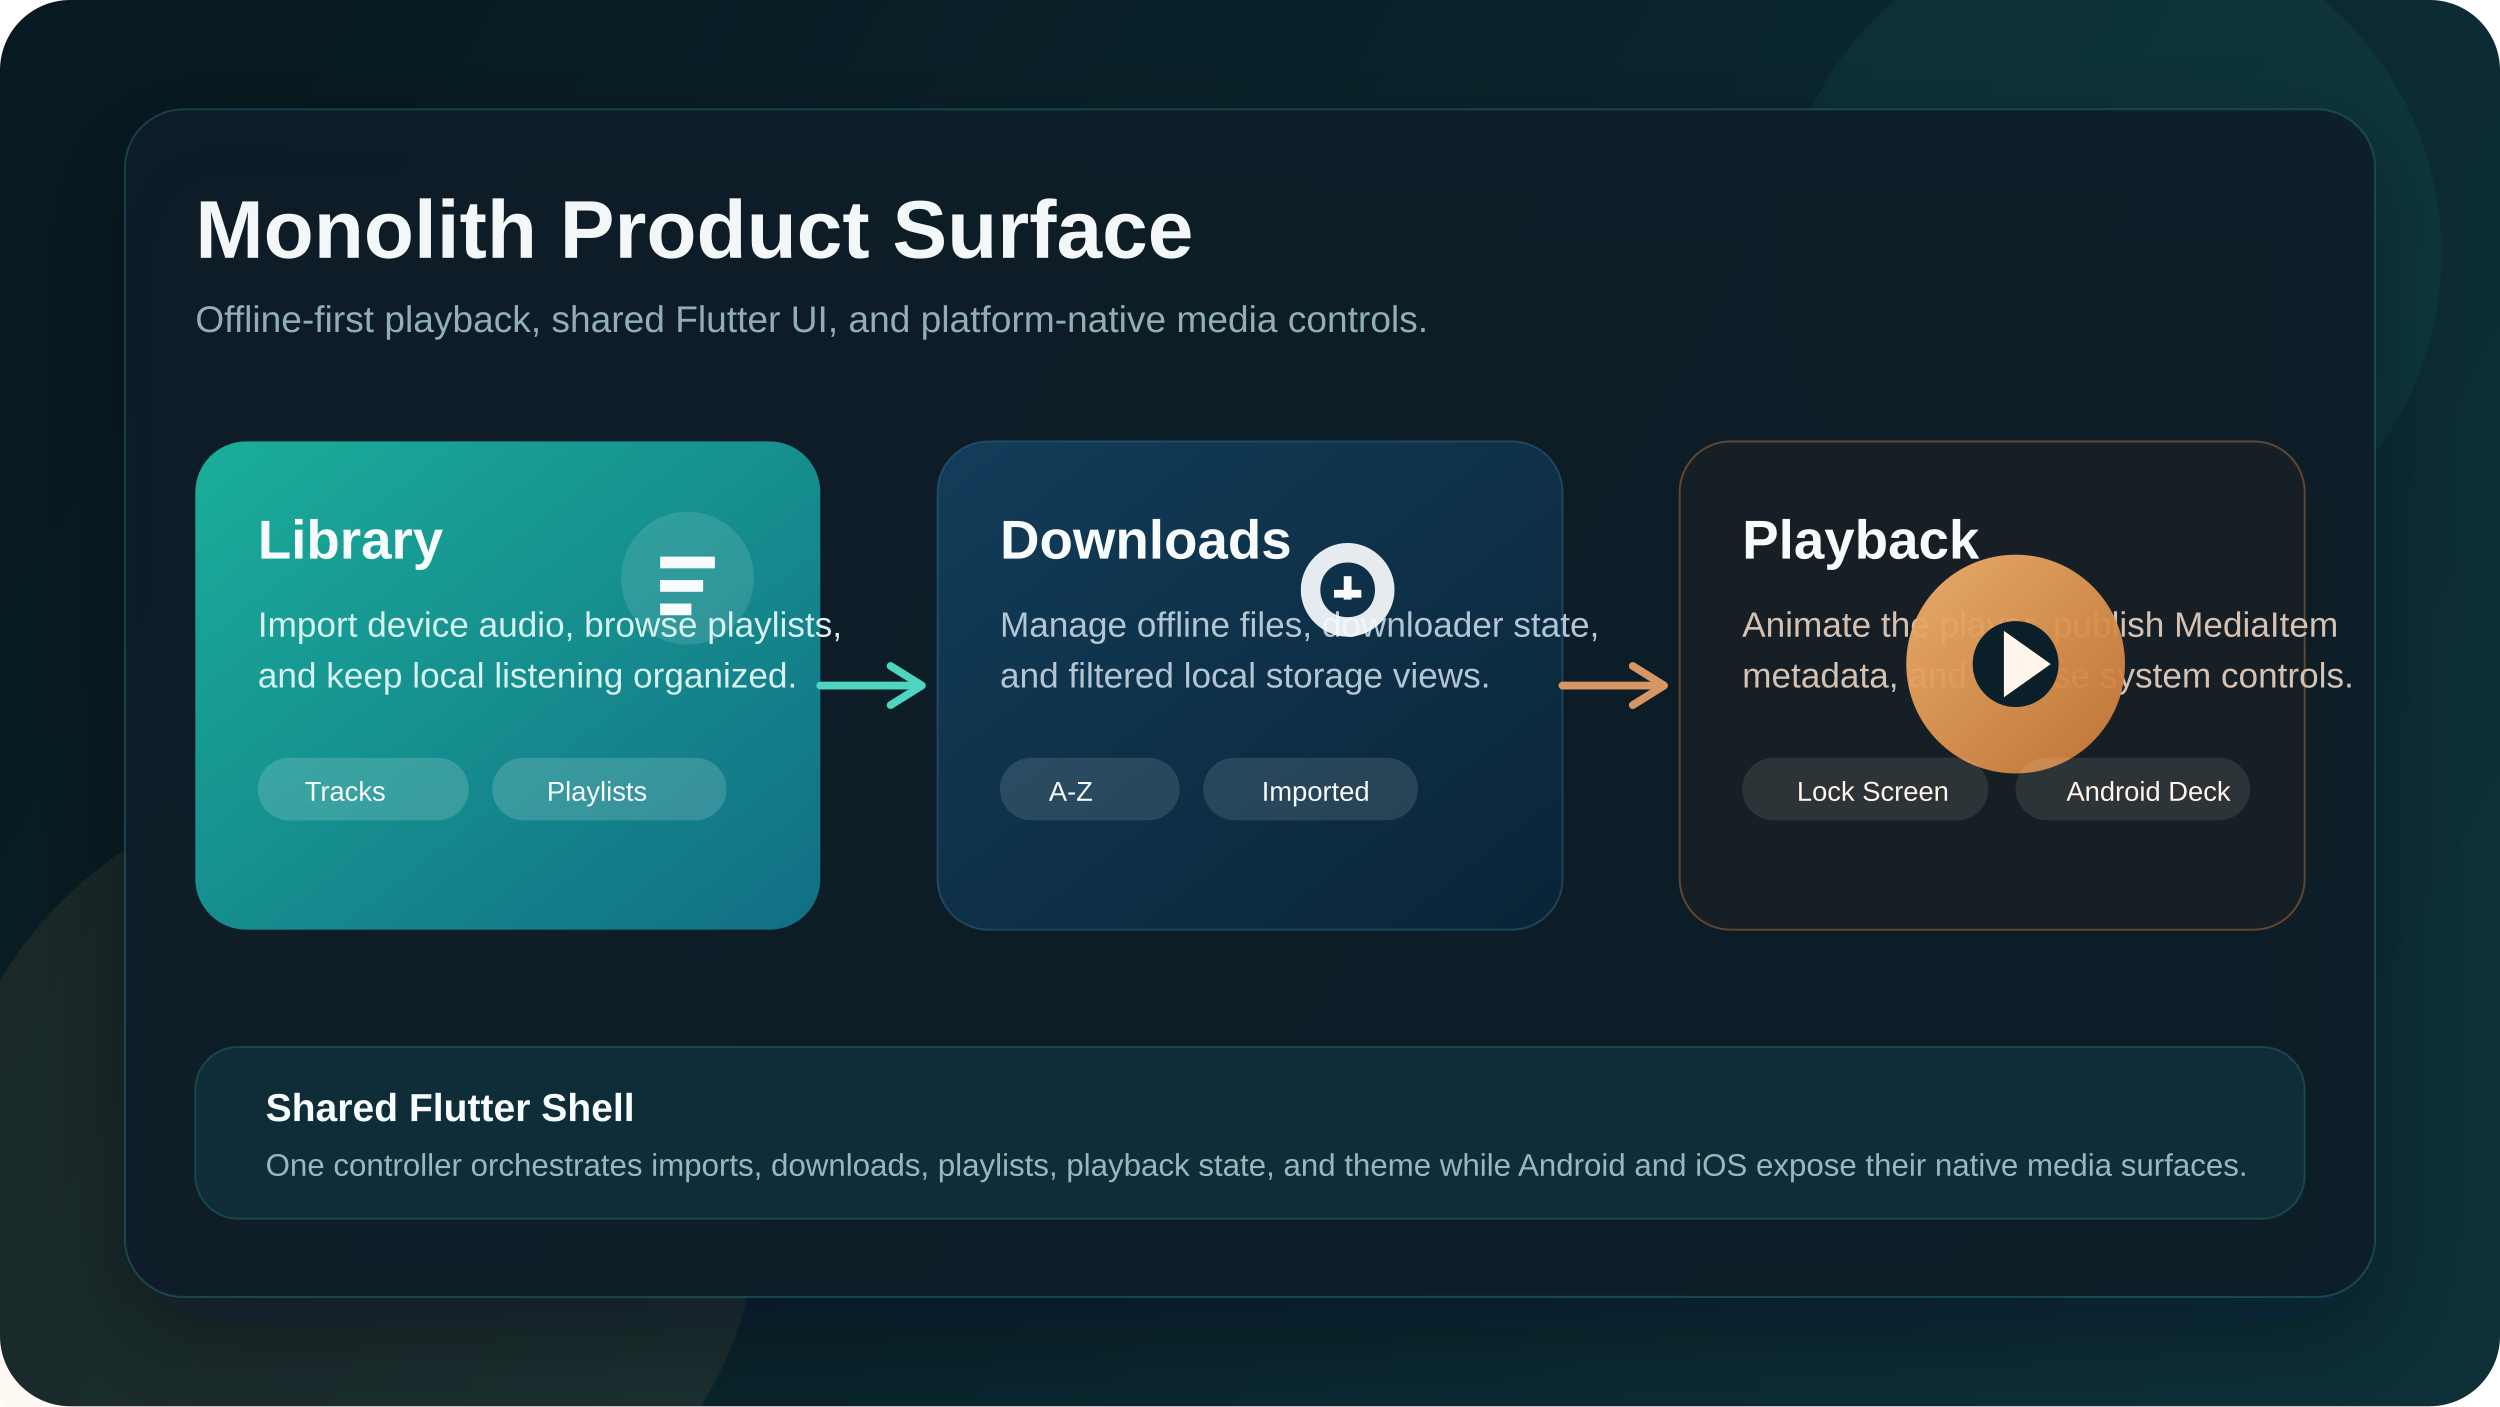
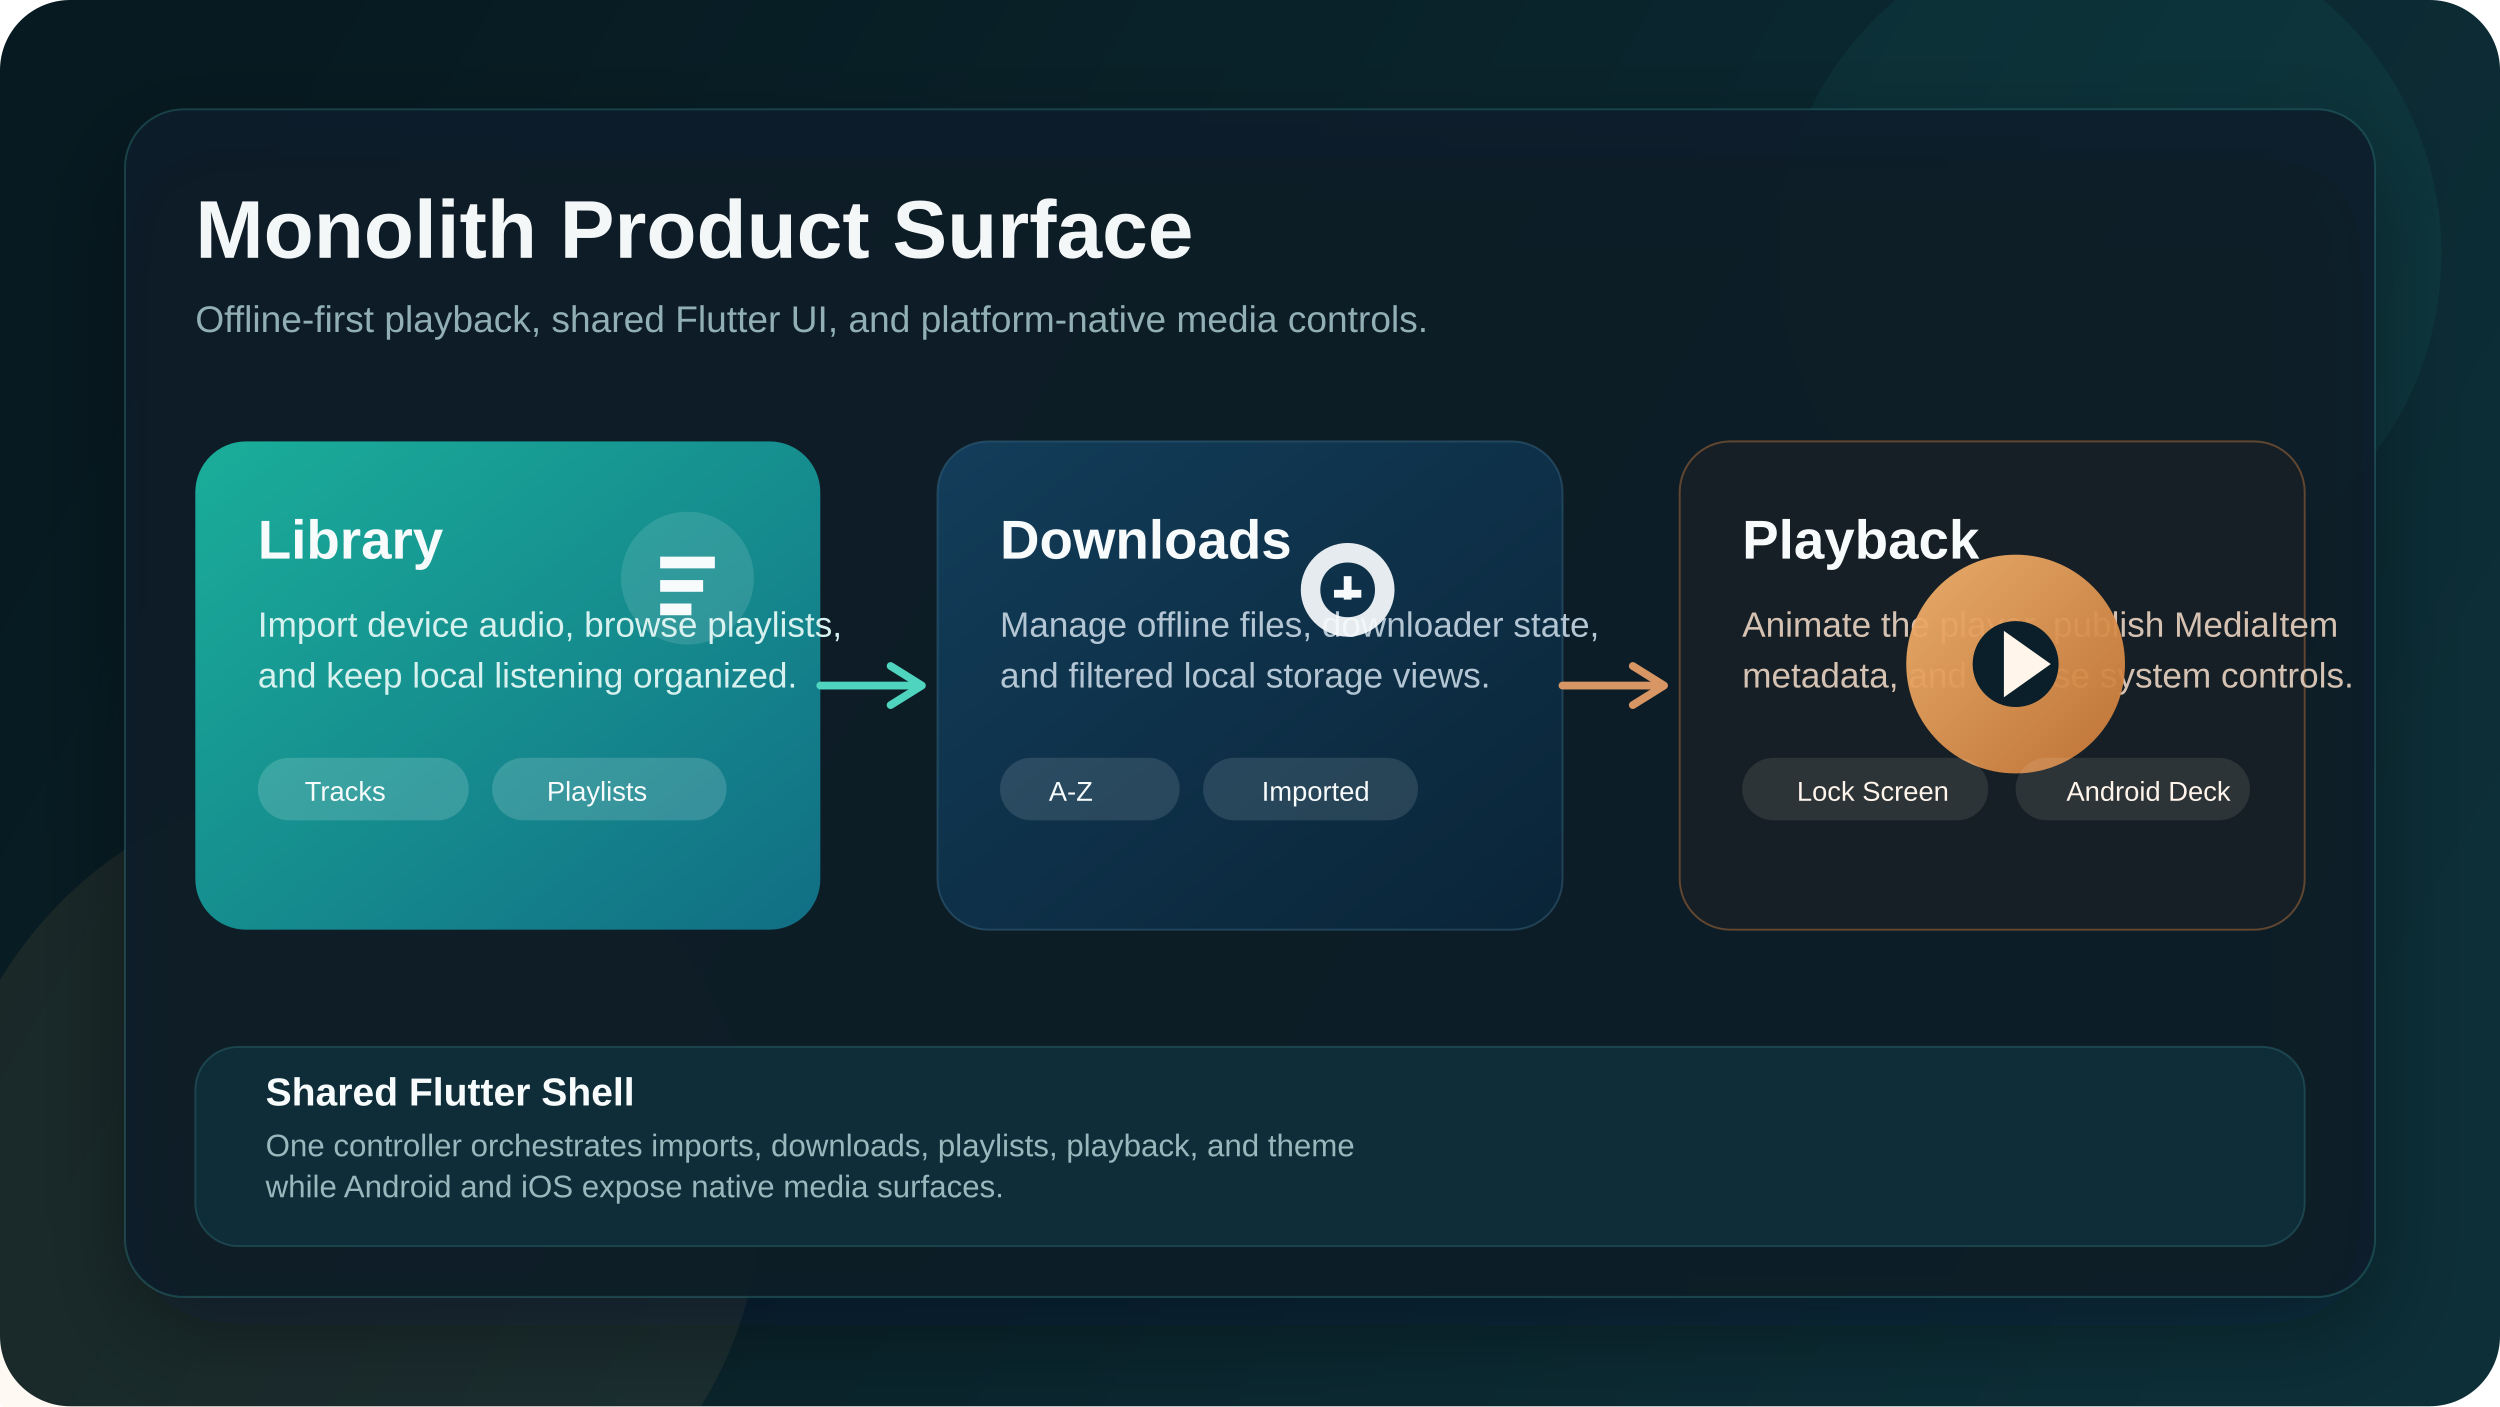
<svg xmlns="http://www.w3.org/2000/svg" width="1280" height="720" viewBox="0 0 1280 720" fill="none">
  <defs>
    <linearGradient id="bg" x1="120" y1="60" x2="1160" y2="660" gradientUnits="userSpaceOnUse">
      <stop stop-color="#071A21" />
      <stop offset="1" stop-color="#0D2F38" />
    </linearGradient>
    <linearGradient id="cardA" x1="0" y1="0" x2="1" y2="1">
      <stop stop-color="#1AAE9A" />
      <stop offset="1" stop-color="#116E84" />
    </linearGradient>
    <linearGradient id="cardB" x1="0" y1="0" x2="1" y2="1">
      <stop stop-color="#123D5A" />
      <stop offset="1" stop-color="#0A2437" />
    </linearGradient>
    <linearGradient id="accent" x1="0" y1="0" x2="1" y2="1">
      <stop stop-color="#F2B26E" />
      <stop offset="1" stop-color="#C77636" />
    </linearGradient>
    <filter id="shadow" x="-40" y="-40" width="1360" height="800" filterUnits="userSpaceOnUse" color-interpolation-filters="sRGB">
      <feDropShadow dx="0" dy="18" stdDeviation="24" flood-color="#021015" flood-opacity="0.4" />
    </filter>
  </defs>
  <rect width="1280" height="720" rx="36" fill="url(#bg)" />
  <circle cx="1080" cy="130" r="170" fill="#1AAE9A" fill-opacity="0.08" />
  <circle cx="180" cy="610" r="210" fill="#F2B26E" fill-opacity="0.08" />
  <g filter="url(#shadow)">
    <rect x="64" y="56" width="1152" height="608" rx="30" fill="#0A1F29" fill-opacity="0.88" stroke="#2D6B73" stroke-opacity="0.45" />
  </g>
  <text x="100" y="132" fill="#F4F7F8" font-size="42" font-family="Segoe UI, Arial, sans-serif" font-weight="700">Monolith Product Surface</text>
  <text x="100" y="170" fill="#91AFB5" font-size="19" font-family="Segoe UI, Arial, sans-serif">Offline-first playback, shared Flutter UI, and platform-native media controls.</text>
  <rect x="100" y="226" width="320" height="250" rx="26" fill="url(#cardA)" />
  <text x="132" y="286" fill="#F7FBFC" font-size="28" font-family="Segoe UI, Arial, sans-serif" font-weight="700">Library</text>
  <text x="132" y="326" fill="#D7F1EE" font-size="18" font-family="Segoe UI, Arial, sans-serif">Import device audio, browse playlists,</text>
  <text x="132" y="352" fill="#D7F1EE" font-size="18" font-family="Segoe UI, Arial, sans-serif">and keep local listening organized.</text>
  <rect x="132" y="388" width="108" height="32" rx="16" fill="#F8FFFE" fill-opacity="0.16" />
  <text x="156" y="410" fill="#F7FBFC" font-size="14" font-family="Segoe UI, Arial, sans-serif">Tracks</text>
  <rect x="252" y="388" width="120" height="32" rx="16" fill="#F8FFFE" fill-opacity="0.16" />
  <text x="280" y="410" fill="#F7FBFC" font-size="14" font-family="Segoe UI, Arial, sans-serif">Playlists</text>
  <circle cx="352" cy="296" r="34" fill="#F8FFFE" fill-opacity="0.12" />
  <path d="M338 285H366V291H338V285ZM338 297H360V303H338V297ZM338 309H354V315H338V309Z" fill="#F7FBFC" />
  <rect x="480" y="226" width="320" height="250" rx="26" fill="url(#cardB)" stroke="#3A6C89" stroke-opacity="0.45" />
  <text x="512" y="286" fill="#F7FBFC" font-size="28" font-family="Segoe UI, Arial, sans-serif" font-weight="700">Downloads</text>
  <text x="512" y="326" fill="#B4C6D4" font-size="18" font-family="Segoe UI, Arial, sans-serif">Manage offline files, downloader state,</text>
  <text x="512" y="352" fill="#B4C6D4" font-size="18" font-family="Segoe UI, Arial, sans-serif">and filtered local storage views.</text>
  <rect x="512" y="388" width="92" height="32" rx="16" fill="#F8FFFE" fill-opacity="0.12" />
  <text x="537" y="410" fill="#F7FBFC" font-size="14" font-family="Segoe UI, Arial, sans-serif">A-Z</text>
  <rect x="616" y="388" width="110" height="32" rx="16" fill="#F8FFFE" fill-opacity="0.12" />
  <text x="646" y="410" fill="#F7FBFC" font-size="14" font-family="Segoe UI, Arial, sans-serif">Imported</text>
  <path d="M690 278C703 278 714 289 714 302C714 315 703 326 690 326C677 326 666 315 666 302C666 289 677 278 690 278ZM690 288C682 288 676 294 676 302C676 310 682 316 690 316C698 316 704 310 704 302C704 294 698 288 690 288Z" fill="#F7FBFC" fill-opacity="0.92" />
  <path d="M688 295H692V307H688V295ZM683 302H697V306H683V302Z" fill="#F7FBFC" />
  <rect x="860" y="226" width="320" height="250" rx="26" fill="#161F25" stroke="#A26739" stroke-opacity="0.55" />
  <text x="892" y="286" fill="#F7FBFC" font-size="28" font-family="Segoe UI, Arial, sans-serif" font-weight="700">Playback</text>
  <text x="892" y="326" fill="#D6C2B2" font-size="18" font-family="Segoe UI, Arial, sans-serif">Animate the player, publish MediaItem</text>
  <text x="892" y="352" fill="#D6C2B2" font-size="18" font-family="Segoe UI, Arial, sans-serif">metadata, and expose system controls.</text>
  <circle cx="1032" cy="340" r="56" fill="url(#accent)" fill-opacity="0.95" />
  <circle cx="1032" cy="340" r="22" fill="#0A1F29" />
  <path d="M1026 323L1050 340L1026 357V323Z" fill="#FFF5EB" />
  <rect x="892" y="388" width="126" height="32" rx="16" fill="#FFF5EB" fill-opacity="0.1" />
  <text x="920" y="410" fill="#FFF5EB" font-size="14" font-family="Segoe UI, Arial, sans-serif">Lock Screen</text>
  <rect x="1032" y="388" width="120" height="32" rx="16" fill="#FFF5EB" fill-opacity="0.1" />
  <text x="1058" y="410" fill="#FFF5EB" font-size="14" font-family="Segoe UI, Arial, sans-serif">Android Deck</text>
  <path d="M420 351H468" stroke="#4FD4C0" stroke-width="4" stroke-linecap="round" />
  <path d="M800 351H848" stroke="#D79663" stroke-width="4" stroke-linecap="round" />
  <path d="M456 341L472 351L456 361" fill="none" stroke="#4FD4C0" stroke-width="4" stroke-linecap="round" stroke-linejoin="round" />
  <path d="M836 341L852 351L836 361" fill="none" stroke="#D79663" stroke-width="4" stroke-linecap="round" stroke-linejoin="round" />
-   <rect x="100" y="536" width="1080" height="88" rx="22" fill="#0F2D38" stroke="#2D6B73" stroke-opacity="0.45" />
-   <text x="136" y="574" fill="#F7FBFC" font-size="20" font-family="Segoe UI, Arial, sans-serif" font-weight="600">Shared Flutter Shell</text>
-   <text x="136" y="602" fill="#9AB7BD" font-size="16" font-family="Segoe UI, Arial, sans-serif">One controller orchestrates imports, downloads, playlists, playback state, and theme while Android and iOS expose their native media surfaces.</text>
+   <rect x="100" y="536" width="1080" height="102" rx="22" fill="#0F2D38" stroke="#2D6B73" stroke-opacity="0.45" />
+   <text x="136" y="566" fill="#F7FBFC" font-size="20" font-family="Segoe UI, Arial, sans-serif" font-weight="600">Shared Flutter Shell</text>
+   <text x="136" y="592" fill="#9AB7BD" font-size="16" font-family="Segoe UI, Arial, sans-serif">One controller orchestrates imports, downloads, playlists, playback, and theme</text>
+   <text x="136" y="613" fill="#9AB7BD" font-size="16" font-family="Segoe UI, Arial, sans-serif">while Android and iOS expose native media surfaces.</text>
</svg>
